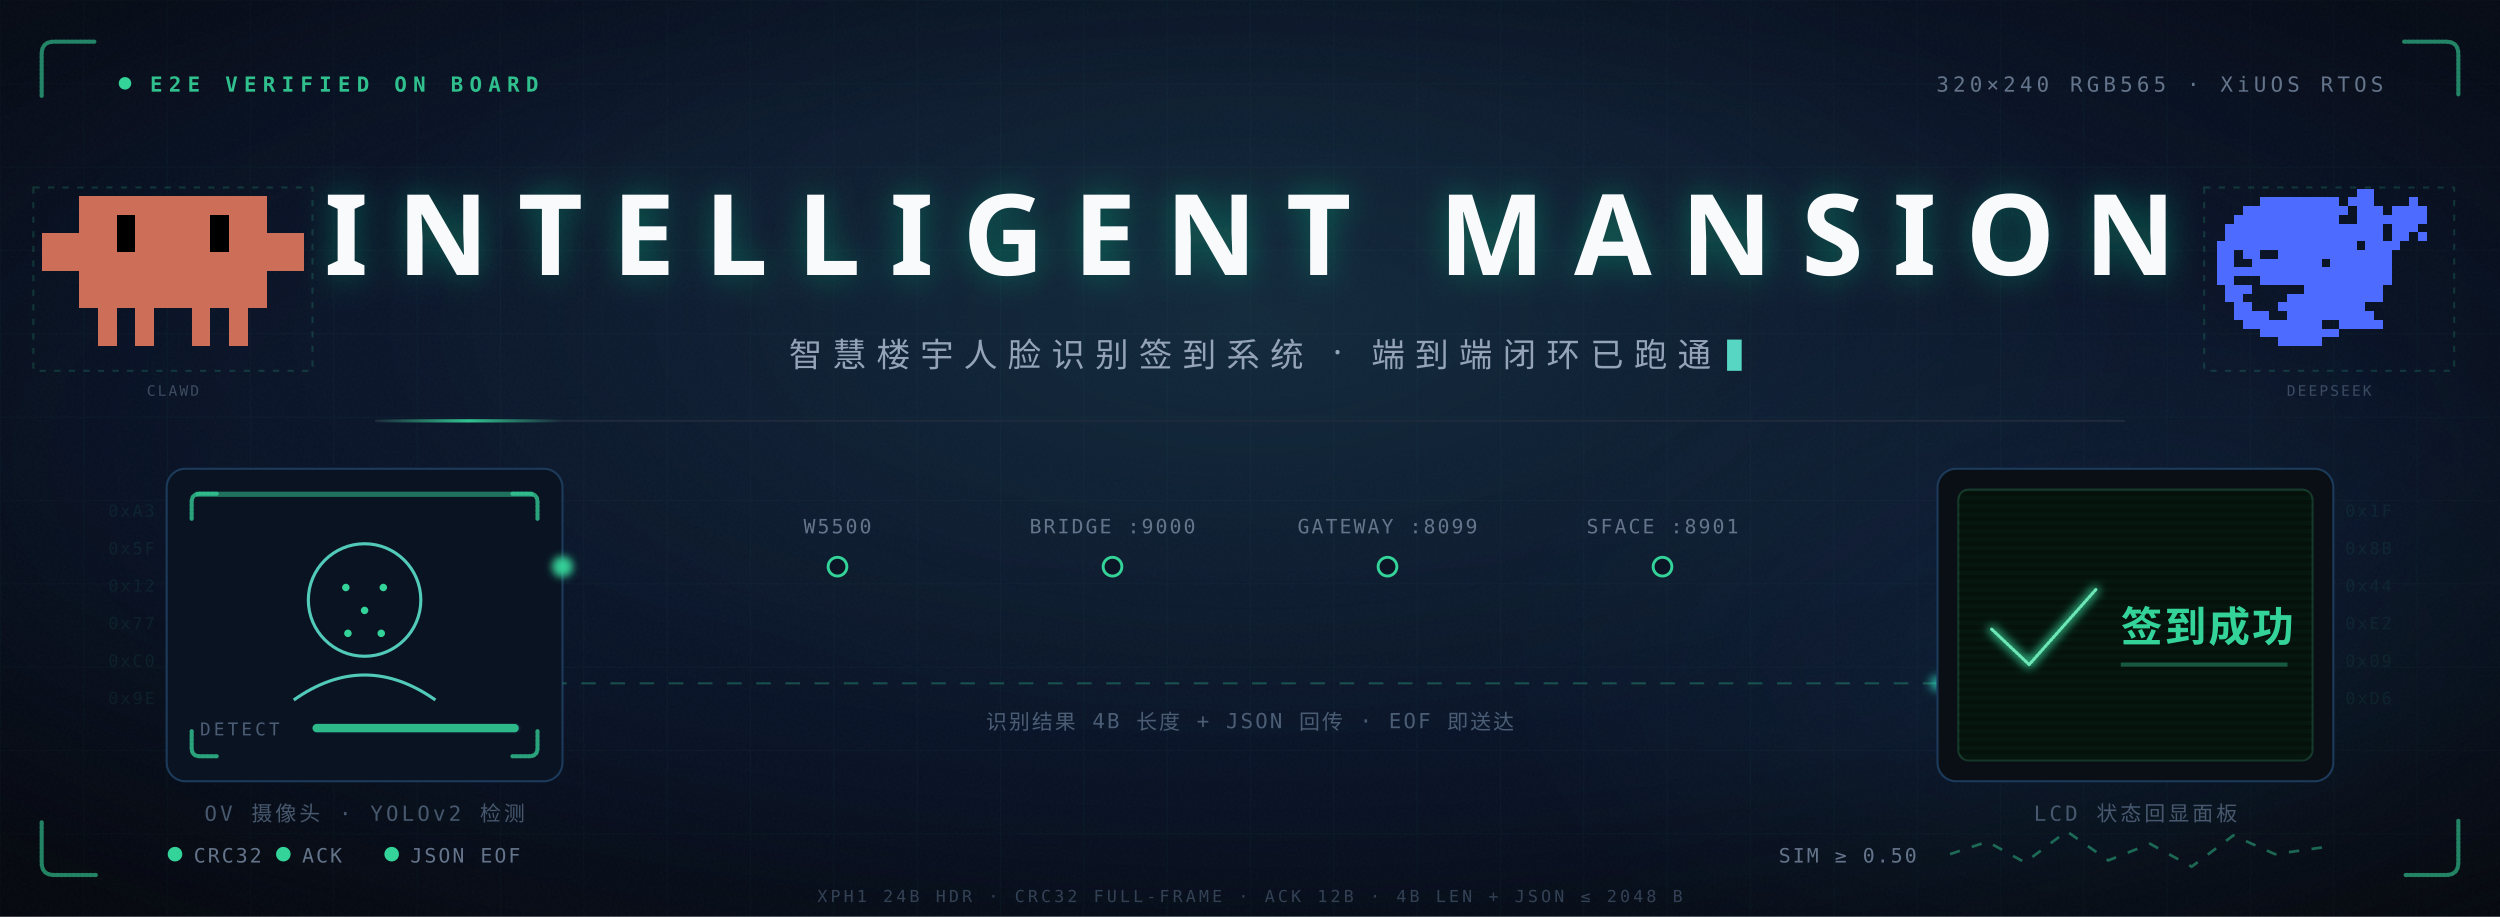
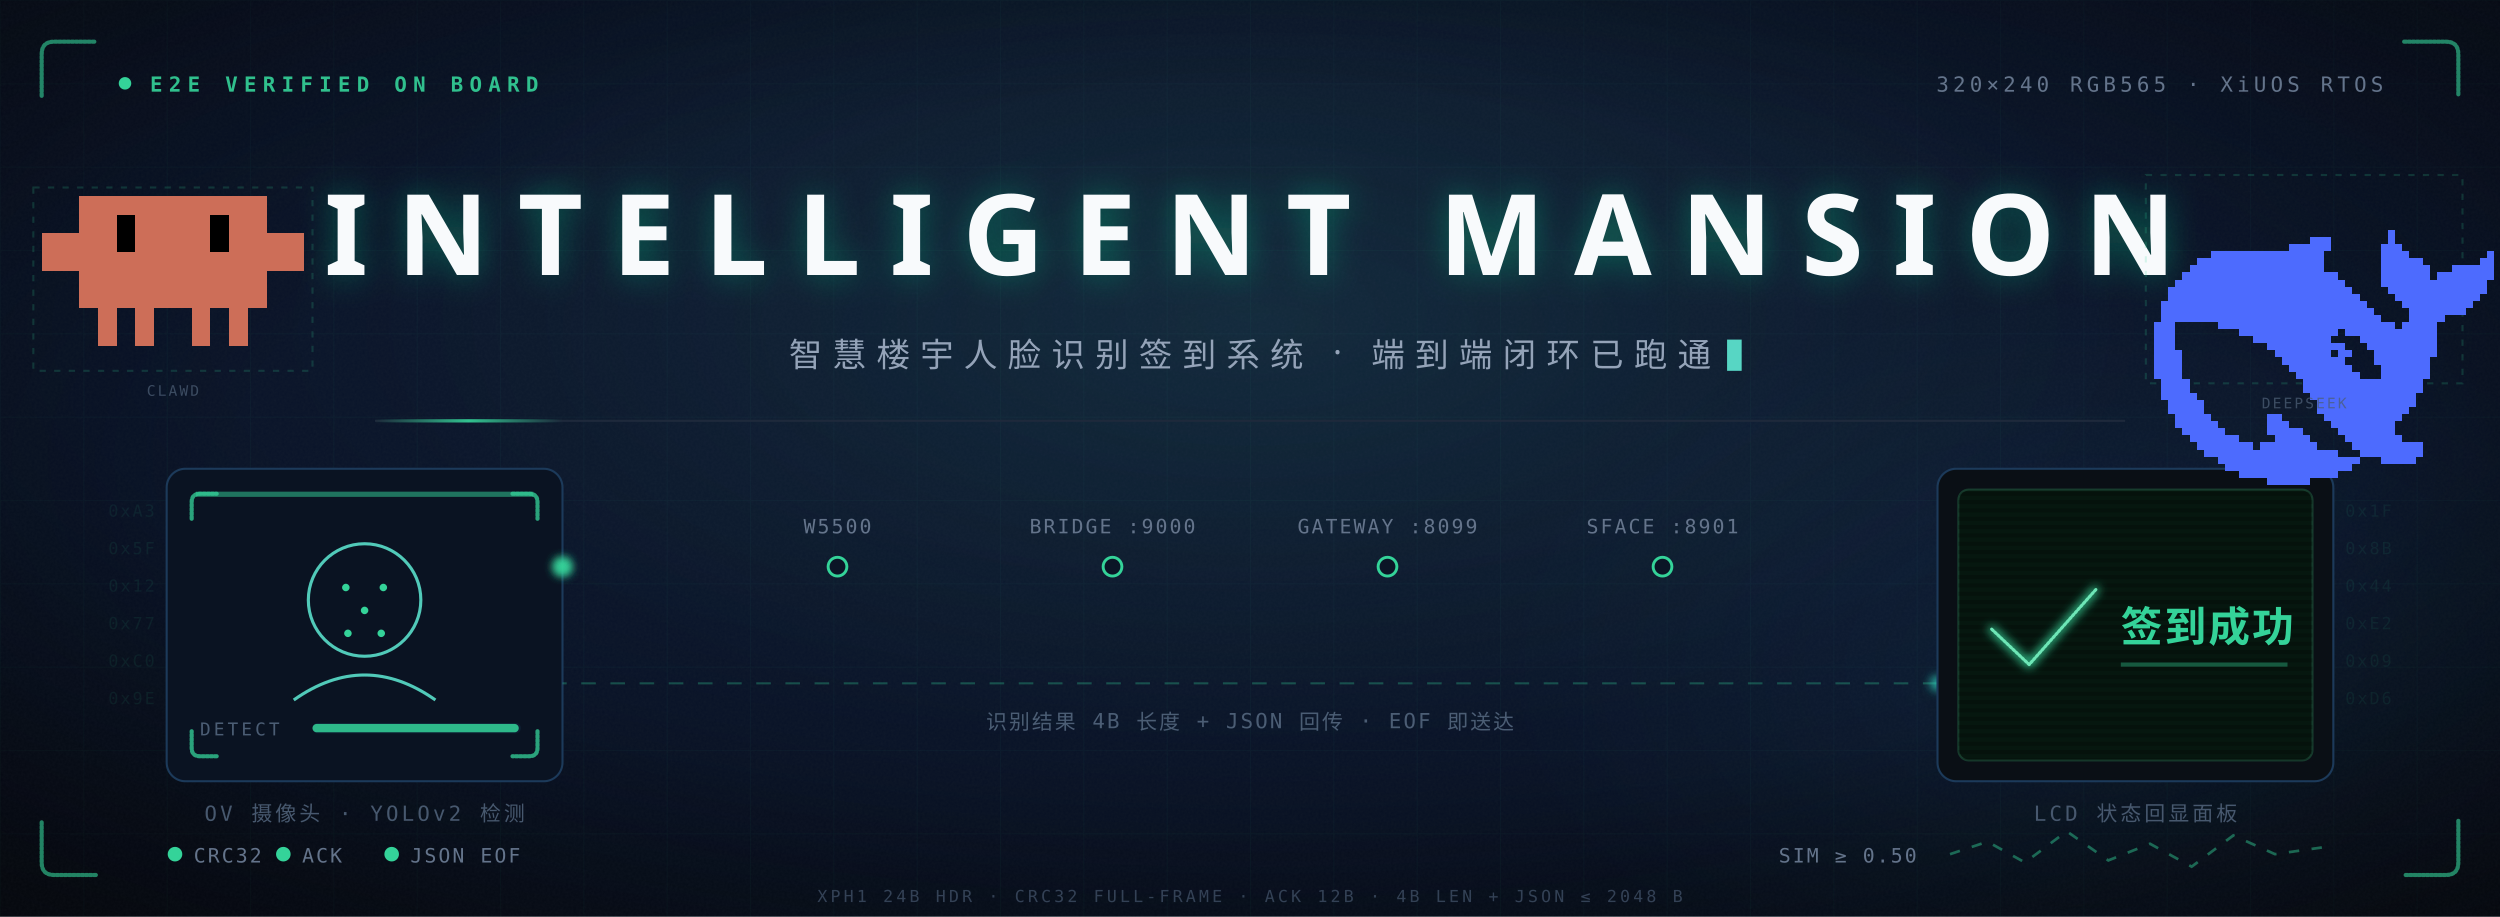
<svg xmlns="http://www.w3.org/2000/svg" viewBox="0 0 1200 440" width="1200" height="440" role="img" aria-label="Intelligent Mansion face check-in pipeline HUD">
  <defs>
    <radialGradient id="bg" cx="50%" cy="36%" r="85%">
      <stop offset="0" stop-color="#0e1a33" />
      <stop offset=".55" stop-color="#081226" />
      <stop offset="1" stop-color="#04070d" />
    </radialGradient>
    <radialGradient id="orbA">
      <stop offset="0" stop-color="#34d399" stop-opacity=".08" />
      <stop offset="1" stop-color="#34d399" stop-opacity="0" />
    </radialGradient>
    <radialGradient id="orbB">
      <stop offset="0" stop-color="#38bdf8" stop-opacity=".06" />
      <stop offset="1" stop-color="#38bdf8" stop-opacity="0" />
    </radialGradient>
    <radialGradient id="vig" cx="50%" cy="50%" r="72%">
      <stop offset=".55" stop-color="#020408" stop-opacity="0" />
      <stop offset="1" stop-color="#020408" stop-opacity=".5" />
    </radialGradient>
    <linearGradient id="rail" x1="0" y1="0" x2="1" y2="0">
      <stop offset="0" stop-color="#1e3a5f" stop-opacity=".15" />
      <stop offset=".5" stop-color="#2dd4bf" stop-opacity=".5" />
      <stop offset="1" stop-color="#1e3a5f" stop-opacity=".15" />
    </linearGradient>
    <linearGradient id="sheenG" x1="0" y1="0" x2="1" y2="0">
      <stop offset="0" stop-color="#34d399" stop-opacity="0" />
      <stop offset=".5" stop-color="#34d399" stop-opacity=".9" />
      <stop offset="1" stop-color="#34d399" stop-opacity="0" />
    </linearGradient>
    <pattern id="grid" width="40" height="40" patternUnits="userSpaceOnUse">
      <path d="M40 0H0v40" fill="none" stroke="#34d399" stroke-opacity=".035" />
    </pattern>
    <pattern id="scan" width="4" height="4" patternUnits="userSpaceOnUse">
      <rect width="4" height="2" fill="#000" opacity=".2" />
    </pattern>
    <filter id="glow" x="-40%" y="-40%" width="180%" height="180%">
      <feGaussianBlur stdDeviation="8" />
    </filter>
    <filter id="soft" x="-80%" y="-80%" width="260%" height="260%">
      <feGaussianBlur stdDeviation="2.4" />
    </filter>
    <filter id="grain" x="0" y="0" width="100%" height="100%">
      <feTurbulence type="fractalNoise" baseFrequency=".8" numOctaves="2" stitchTiles="stitch" />
      <feColorMatrix type="matrix" values="0 0 0 0 1  0 0 0 0 1  0 0 0 0 1  0 0 0 .05 0" />
    </filter>
  </defs>
  <style>
    @keyframes rise   { from { opacity: 0; transform: translateY(14px); } }
    @keyframes glowP  { from { opacity: .3; } to { opacity: .6; } }
    @keyframes blink  { 0%, 54% { opacity: 1; } 55%, 100% { opacity: 0; } }
    @keyframes sheenM { from { transform: translateX(0); } to { transform: translateX(750px); } }
    @keyframes scanM  { from { transform: translateY(0); } to { transform: translateY(96px); } }
    @keyframes lmP    { from { opacity: .25; } to { opacity: 1; } }
    @keyframes pf     { 0% { transform: scaleX(.2); } 14% { transform: scaleX(.36); }
                        28% { transform: scaleX(.52); } 42% { transform: scaleX(.68); }
                        56% { transform: scaleX(.84); } 70%, 100% { transform: scaleX(1); } }
    @keyframes flowR  { from { transform: translateX(0); opacity: 0; } 6% { opacity: 1; }
                        94% { opacity: 1; } to { transform: translateX(660px); opacity: 0; } }
    @keyframes flowL  { from { transform: translateX(0); opacity: 0; } 6% { opacity: 1; }
                        94% { opacity: 1; } to { transform: translateX(-660px); opacity: 0; } }
    @keyframes march  { from { stroke-dashoffset: 0; } to { stroke-dashoffset: -28; } }
    @keyframes marchW { from { stroke-dashoffset: 0; } to { stroke-dashoffset: -22; } }
    @keyframes drawK  { from { stroke-dashoffset: 1; } to { stroke-dashoffset: 0; } }
    @keyframes nodeP  { from { opacity: .7; } to { opacity: 1; } }
    @keyframes lcdP   { from { opacity: .8; } to { opacity: 1; } }
    @keyframes ledP   { from { opacity: .35; } to { opacity: 1; } }
    @keyframes orbA   { from { transform: translate(0, 0); } to { transform: translate(-26px, 14px); } }
    @keyframes orbB   { from { transform: translate(0, 0); } to { transform: translate(24px, -12px); } }

    .rA { animation: rise .9s cubic-bezier(.16,1,.3,1) both; }
    .rB { animation: rise .9s cubic-bezier(.16,1,.3,1) .12s both; }
    .rC { animation: rise .9s cubic-bezier(.16,1,.3,1) .24s both; }
    .rD { animation: rise .9s cubic-bezier(.16,1,.3,1) .36s both; }
    .rE { animation: rise .9s cubic-bezier(.16,1,.3,1) .5s both; }
    .dl1 { stroke-dasharray: 1; animation: drawK 1s cubic-bezier(.65,0,.35,1) .5s both; }
    .dl2 { stroke-dasharray: 1; animation: drawK 1s cubic-bezier(.65,0,.35,1) .6s both; }
    .dl3 { stroke-dasharray: 1; animation: drawK 1s cubic-bezier(.65,0,.35,1) .7s both; }
    .dl4 { stroke-dasharray: 1; animation: drawK 1s cubic-bezier(.65,0,.35,1) .8s both; }
    .dl5 { stroke-dasharray: 1; animation: drawK 1s cubic-bezier(.65,0,.35,1) .95s both; }
    .glowT { animation: glowP 7s ease-in-out infinite alternate; }
    .caret { animation: blink 1.1s steps(1) infinite; }
    .sheen { animation: sheenM 6s ease-in-out infinite alternate; }
    .scanL { animation: scanM 4.8s ease-in-out infinite alternate; }
    .lm  { animation: lmP 2.2s ease-in-out infinite alternate; }
    .lm2 { animation: lmP 2.2s ease-in-out .18s infinite alternate; }
    .lm3 { animation: lmP 2.2s ease-in-out .36s infinite alternate; }
    .lm4 { animation: lmP 2.2s ease-in-out .54s infinite alternate; }
    .lm5 { animation: lmP 2.2s ease-in-out .72s infinite alternate; }
    .pfill { transform-box: fill-box; transform-origin: left center;
             animation: pf 6s steps(1,end) infinite; }
    .fR  { animation: flowR 3.8s linear infinite; }
    .fR2 { animation: flowR 3.8s linear 1.9s infinite; }
    .fL  { animation: flowL 4.4s linear infinite; }
    .march { animation: march 1.3s linear infinite; }
    .node  { animation: nodeP 3.4s ease-in-out infinite alternate; }
    .n2 { animation: nodeP 3.4s ease-in-out .4s infinite alternate; }
    .n3 { animation: nodeP 3.4s ease-in-out .8s infinite alternate; }
    .n4 { animation: nodeP 3.4s ease-in-out 1.2s infinite alternate; }
    .chk  { animation: drawK .7s cubic-bezier(.65,0,.35,1) 1.2s both,
                        glowP 2.6s ease-in-out 2.2s infinite alternate; }
    .chk2 { stroke-dasharray: 1; animation: drawK .7s cubic-bezier(.65,0,.35,1) 1.2s both; }
    .lcd  { animation: lcdP 3.2s ease-in-out infinite alternate; }
    .led  { animation: ledP 1.6s ease-in-out infinite alternate; }
    .le2  { animation: ledP 1.6s ease-in-out .45s infinite alternate; }
    .le3  { animation: ledP 1.6s ease-in-out .9s infinite alternate; }
    .waveF { animation: marchW 1.1s linear infinite; }
    .o1 { animation: orbA 26s ease-in-out infinite alternate; }
    .o2 { animation: orbB 32s ease-in-out -10s infinite alternate; }
    @keyframes bob   { from { transform: translateY(0); } to { transform: translateY(-2.5px); } }
    .bobB { animation: bob 4.4s ease-in-out -1.6s infinite alternate; }

    @media (prefers-reduced-motion: reduce) { * { animation: none !important; } }
  </style>
  <rect width="1200" height="440" fill="url(#bg)" />
  <ellipse class="o1" cx="600" cy="150" rx="430" ry="210" fill="url(#orbA)" />
  <ellipse class="o2" cx="1010" cy="320" rx="290" ry="180" fill="url(#orbB)" />
  <rect width="1200" height="440" fill="url(#grid)" />
  <rect width="1200" height="440" fill="url(#vig)" />
  <rect width="1200" height="440" filter="url(#grain)" opacity=".5" />
  <g fill="none" stroke="#34d399" stroke-width="2" opacity=".6" stroke-linecap="round">
    <path class="dl1" d="M20 46V26q0-6 6-6h20" pathLength="1" stroke-dasharray="1" />
    <path class="dl2" d="M1154 20h20q6 0 6 6v20" pathLength="1" stroke-dasharray="1" />
    <path class="dl3" d="M1180 394v20q0 6-6 6h-20" pathLength="1" stroke-dasharray="1" />
    <path class="dl4" d="M46 420h-20q-6 0-6-6v-20" pathLength="1" stroke-dasharray="1" />
  </g>
  <g font-family="ui-monospace,'Cascadia Mono','JetBrains Mono',Consolas,monospace">
    <g class="rA">
      <circle class="led" cx="60" cy="40" r="3" fill="#34d399" />
      <text x="72" y="44" font-size="10" font-weight="700" letter-spacing="3" fill="#34d399" opacity=".9">E2E VERIFIED ON BOARD</text>
    </g>
    <text class="rA" x="1144" y="44" text-anchor="end" font-size="10" letter-spacing="2" fill="#64748b">320×240 RGB565 · XiUOS RTOS</text>
    <g class="rA" font-family="'Segoe UI',system-ui,'PingFang SC','Microsoft YaHei',sans-serif" font-weight="700" text-anchor="middle" letter-spacing="14" font-size="54">
      <text class="glowT" x="600" y="132" fill="#10b981" opacity=".45" filter="url(#glow)">INTELLIGENT MANSION</text>
      <text x="600" y="132" fill="#f8fafc">INTELLIGENT MANSION</text>
    </g>
    <g class="rB">
      <text x="600" y="176" text-anchor="middle" font-family="'Segoe UI',system-ui,'PingFang SC','Microsoft YaHei',sans-serif" font-size="16" letter-spacing="5" fill="#94a3b8">智慧楼宇人脸识别签到系统 · 端到端闭环已跑通</text>
      <rect class="caret" x="829" y="163" width="7" height="15" fill="#5eead4" opacity=".9" />
    </g>
    <g class="rC">
      <line x1="180" y1="202" x2="1020" y2="202" stroke="#1e293b" stroke-width="1" />
      <rect class="sheen" x="180" y="201.2" width="90" height="1.6" fill="url(#sheenG)" />
    </g>
    <g class="rD">
      <rect x="80" y="225" width="190" height="150" rx="9" fill="#0a1322" stroke="#1c3a5a" />
      <g stroke="#34d399" stroke-width="2" fill="none" opacity=".75" stroke-linecap="round">
        <path class="dl5" d="M92 249V241q0-4 4-4h8" pathLength="1" stroke-dasharray="1" />
        <path class="dl5" d="M246 237h8q4 0 4 4v8" pathLength="1" stroke-dasharray="1" />
        <path class="dl5" d="M258 351v8q0 4-4 4h-8" pathLength="1" stroke-dasharray="1" />
        <path class="dl5" d="M104 363h-8q-4 0-4-4v-8" pathLength="1" stroke-dasharray="1" />
      </g>
      <circle cx="175" cy="288" r="27" fill="none" stroke="#5eead4" stroke-width="1.5" opacity=".85" />
      <path d="M141 336q34-24 68 0" fill="none" stroke="#5eead4" stroke-width="1.5" opacity=".85" />
      <g fill="#34d399">
        <circle class="lm" cx="166" cy="282" r="1.8" />
        <circle class="lm2" cx="184" cy="282" r="1.8" />
        <circle class="lm3" cx="175" cy="293" r="1.8" />
        <circle class="lm4" cx="167" cy="304" r="1.8" />
        <circle class="lm5" cx="183" cy="304" r="1.8" />
      </g>
      <rect class="scanL" x="94" y="236" width="162" height="2.5" fill="#34d399" opacity=".5" />
      <text x="96" y="353" font-size="8.5" letter-spacing="1.5" fill="#4b5d74">DETECT</text>
      <rect x="150" y="347" width="100" height="5" rx="2.5" fill="#0d1f33" />
      <rect class="pfill" x="150" y="347.5" width="99" height="4" rx="2" fill="#34d399" opacity=".85" />
      <text x="175" y="394" text-anchor="middle" font-size="10" letter-spacing="1.5" fill="#47586e">OV 摄像头 · YOLOv2 检测</text>
      <line x1="270" y1="272" x2="930" y2="272" stroke="url(#rail)" stroke-width="1.5" />
      <circle class="node" cx="402" cy="272" r="4.5" fill="#0b1526" stroke="#34d399" stroke-width="1.4" />
      <circle class="n2" cx="534" cy="272" r="4.5" fill="#0b1526" stroke="#34d399" stroke-width="1.4" />
      <circle class="n3" cx="666" cy="272" r="4.5" fill="#0b1526" stroke="#34d399" stroke-width="1.4" />
      <circle class="n4" cx="798" cy="272" r="4.5" fill="#0b1526" stroke="#34d399" stroke-width="1.4" />
      <g font-size="9.5" letter-spacing="1" fill="#64748b" text-anchor="middle">
        <text x="402" y="256">W5500</text>
        <text x="534" y="256">BRIDGE :9000</text>
        <text x="666" y="256">GATEWAY :8099</text>
        <text x="798" y="256">SFACE :8901</text>
      </g>
      <circle class="fR" cx="270" cy="272" r="4" fill="#34d399" filter="url(#soft)" />
      <circle class="fR2" cx="270" cy="272" r="4" fill="#34d399" filter="url(#soft)" />
      <path class="march" d="M930 328H270" fill="none" stroke="#34d399" stroke-opacity=".3" stroke-width="1" stroke-dasharray="7 7" />
      <circle class="fL" cx="930" cy="328" r="3.5" fill="#2dd4bf" opacity=".85" filter="url(#soft)" />
      <text x="600" y="350" text-anchor="middle" font-size="10" letter-spacing="1" fill="#4b5d74">识别结果 4B 长度 + JSON 回传 · EOF 即送达</text>
      <rect x="930" y="225" width="190" height="150" rx="9" fill="#0a0f15" stroke="#1c3a5a" />
      <rect x="940" y="235" width="170" height="130" rx="5" fill="#06170f" stroke="#1b4634" stroke-opacity=".8" />
      <rect x="940" y="235" width="170" height="130" rx="5" fill="url(#scan)" />
      <path class="chk" d="M956 302 974 319 1006 283" pathLength="1" stroke-dasharray="1" fill="none" stroke="#34d399" stroke-width="3.2" stroke-linecap="round" stroke-linejoin="round" filter="url(#soft)" />
      <path class="chk2" d="M956 302 974 319 1006 283" pathLength="1" stroke-dasharray="1" fill="none" stroke="#6ee7b7" stroke-width="1.5" stroke-linecap="round" stroke-linejoin="round" />
      <text class="lcd" x="1018" y="308" font-size="20" font-weight="700" letter-spacing="1" fill="#34d399" font-family="'Microsoft YaHei','PingFang SC','Noto Sans CJK SC',sans-serif">签到成功</text>
      <rect x="1018" y="318" width="80" height="2" fill="#34d399" opacity=".35" />
      <text x="1025" y="394" text-anchor="middle" font-size="10" letter-spacing="1.5" fill="#47586e">LCD 状态回显面板</text>
    </g>
    <g class="rE">
      <g fill="#34d399">
        <circle class="led" cx="84" cy="410" r="3.5" />
        <circle class="le2" cx="136" cy="410" r="3.5" />
        <circle class="le3" cx="188" cy="410" r="3.5" />
      </g>
      <g font-size="9.5" fill="#64748b" letter-spacing="1">
        <text x="93" y="414">CRC32</text>
        <text x="145" y="414">ACK</text>
        <text x="197" y="414">JSON EOF</text>
      </g>
      <text x="920" y="414" text-anchor="end" font-size="9.5" fill="#64748b" letter-spacing="1">SIM ≥ 0.50</text>
      <polyline class="waveF" points="936,410 954,404 972,414 992,399 1012,413 1032,405 1052,416 1072,401 1092,410 1120,406" fill="none" stroke="#34d399" stroke-opacity=".45" stroke-width="1.3" stroke-dasharray="5 6" />
    </g>
    <text class="rE" x="600" y="433" text-anchor="middle" font-size="8" letter-spacing="1.5" fill="#334155">XPH1 24B HDR · CRC32 FULL-FRAME · ACK 12B · 4B LEN + JSON ≤ 2048 B</text>
    <g font-size="8" fill="#34d399" opacity=".08" letter-spacing="1">
      <text x="52" y="248">0xA3</text>
      <text x="52" y="266">0x5F</text>
      <text x="52" y="284">0x12</text>
      <text x="52" y="302">0x77</text>
      <text x="52" y="320">0xC0</text>
      <text x="52" y="338">0x9E</text>
      <text x="1148" y="248" text-anchor="end">0x1F</text>
      <text x="1148" y="266" text-anchor="end">0x8B</text>
      <text x="1148" y="284" text-anchor="end">0x44</text>
      <text x="1148" y="302" text-anchor="end">0xE2</text>
      <text x="1148" y="320" text-anchor="end">0x09</text>
      <text x="1148" y="338" text-anchor="end">0xD6</text>
    </g>
    <g class="rC">
      <rect x="16" y="90" width="134" height="88" fill="none" stroke="#34d399" stroke-opacity=".18" stroke-dasharray="3 4" />
      <g class="cLegs" fill="#CD6E58" shape-rendering="crispEdges">
        <animate attributeName="opacity" values="1;1;0;0;1" keyTimes="0;0.46;0.5;0.92;1" calcMode="discrete" dur="1.3s" repeatCount="indefinite" />
        <rect x="47" y="148" width="9" height="18" />
        <rect x="65" y="148" width="9" height="18" />
        <rect x="92" y="148" width="9" height="18" />
        <rect x="110" y="148" width="9" height="18" />
      </g>
      <g class="cBody">
        <animateTransform attributeName="transform" type="translate" values="0 0; 0 0; 0 18; 0 18; 0 0" keyTimes="0; 0.46; 0.5; 0.92; 1" calcMode="discrete" dur="1.3s" repeatCount="indefinite" />
        <g fill="#CD6E58" shape-rendering="crispEdges">
          <rect x="38" y="94" width="90" height="9" />
          <rect x="38" y="103" width="90" height="9" />
          <rect x="20" y="112" width="126" height="9" />
          <rect x="20" y="121" width="126" height="9" />
          <rect x="38" y="130" width="90" height="9" />
          <rect x="38" y="139" width="90" height="9" />
        </g>
        <g fill="#000000" shape-rendering="crispEdges">
          <animate attributeName="opacity" values="1;1;0;0;1;1" keyTimes="0;0.9;0.91;0.95;0.96;1" calcMode="discrete" dur="4.6s" repeatCount="indefinite" />
          <rect x="56" y="103" width="9" height="18" />
          <rect x="101" y="103" width="9" height="18" />
        </g>
      </g>
      <text x="83" y="190" text-anchor="middle" font-size="7" letter-spacing="1" fill="#4b5d74" opacity=".75">CLAWD</text>
    </g>
    <g class="rC">
-       <rect x="1058" y="90" width="120" height="88" fill="none" stroke="#34d399" stroke-opacity=".18" stroke-dasharray="3 4" />
-       <g transform="translate(1064,78) scale(4.2)">
+       <rect x="1030" y="84" width="152" height="100" fill="none" stroke="#34d399" stroke-opacity=".18" stroke-dasharray="3 4" />
+       <g transform="translate(1034,90) scale(3.4)">
        <g class="wTail" fill="#4D6BFE" shape-rendering="crispEdges">
-           <animateTransform attributeName="transform" type="translate" values="0 0; 0 0; 0 1.75; 0 1.75; 0 0" keyTimes="0; 0.46; 0.5; 0.92; 1" calcMode="discrete" dur="1.15s" repeatCount="indefinite" />
-           <rect x="16" y="3" width="2" height="1" />
-           <rect x="15" y="4" width="3" height="1" />
-           <rect x="22" y="4" width="1" height="1" />
-           <rect x="16" y="5" width="3" height="1" />
-           <rect x="20" y="5" width="4" height="1" />
+           <animateTransform attributeName="transform" type="rotate" values="-14 32 16; -14 32 16; 0 32 16; 14 32 16; 14 32 16; 0 32 16" keyTimes="0;0.3;0.42;0.58;0.88;1" calcMode="discrete" dur="1.6s" repeatCount="indefinite" />
+           <rect x="33" y="6" width="1" height="1" />
+           <rect x="33" y="7" width="1" height="1" />
+           <rect x="32" y="8" width="3" height="1" />
+           <rect x="32" y="9" width="4" height="1" />
+           <rect x="47" y="9" width="1" height="1" />
+           <rect x="32" y="10" width="6" height="1" />
+           <rect x="46" y="10" width="2" height="1" />
+           <rect x="32" y="11" width="7" height="1" />
+           <rect x="42" y="11" width="6" height="1" />
+           <rect x="32" y="12" width="7" height="1" />
+           <rect x="40" y="12" width="8" height="1" />
+           <rect x="32" y="13" width="15" height="1" />
+           <rect x="33" y="14" width="14" height="1" />
+           <rect x="34" y="15" width="12" height="1" />
+           <rect x="35" y="16" width="10" height="1" />
        </g>
        <g fill="#4D6BFE" shape-rendering="crispEdges">
-           <rect x="5" y="4" width="9" height="1" />
-           <rect x="3" y="5" width="12" height="1" />
-           <rect x="2" y="6" width="12" height="1" />
-           <rect x="16" y="6" width="8" height="1" />
-           <rect x="1" y="7" width="18" height="1" />
-           <rect x="20" y="7" width="3" height="1" />
-           <rect x="1" y="8" width="18" height="1" />
-           <rect x="20" y="8" width="2" height="1" />
-           <rect x="23" y="8" width="1" height="1" />
-           <rect x="0" y="9" width="16" height="1" />
-           <rect x="17" y="9" width="4" height="1" />
-           <rect x="0" y="10" width="2" height="1" />
-           <rect x="3" y="10" width="2" height="1" />
-           <rect x="7" y="10" width="13" height="1" />
-           <rect x="0" y="11" width="2" height="1" />
-           <rect x="4" y="11" width="16" height="1" />
-           <rect x="0" y="12" width="20" height="1" />
-           <rect x="0" y="13" width="2" height="1" />
-           <rect x="5" y="13" width="15" height="1" />
-           <rect x="1" y="14" width="3" height="1" />
-           <rect x="10" y="14" width="9" height="1" />
-           <rect x="1" y="15" width="2" height="1" />
-           <rect x="8" y="15" width="11" height="1" />
-           <rect x="2" y="16" width="2" height="1" />
-           <rect x="7" y="16" width="10" height="1" />
-           <rect x="2" y="17" width="4" height="1" />
-           <rect x="8" y="17" width="10" height="1" />
-           <rect x="3" y="18" width="9" height="1" />
-           <rect x="14" y="18" width="5" height="1" />
-           <rect x="5" y="19" width="9" height="1" />
-           <rect x="7" y="20" width="5" height="1" />
+           <rect x="22" y="7" width="3" height="1" />
+           <rect x="19" y="8" width="6" height="1" />
+           <rect x="8" y="9" width="16" height="1" />
+           <rect x="6" y="10" width="18" height="1" />
+           <rect x="5" y="11" width="19" height="1" />
+           <rect x="4" y="12" width="22" height="1" />
+           <rect x="3" y="13" width="24" height="1" />
+           <rect x="2" y="14" width="26" height="1" />
+           <rect x="2" y="15" width="27" height="1" />
+           <rect x="1" y="16" width="29" height="1" />
+           <rect x="1" y="17" width="30" height="1" />
+           <rect x="36" y="17" width="8" height="1" />
+           <rect x="1" y="18" width="31" height="1" />
+           <rect x="36" y="18" width="5" height="1" />
+           <rect x="0" y="19" width="3" height="1" />
+           <rect x="9" y="19" width="25" height="1" />
+           <rect x="35" y="19" width="5" height="1" />
+           <rect x="0" y="20" width="3" height="1" />
+           <rect x="12" y="20" width="14" height="1" />
+           <rect x="27" y="20" width="13" height="1" />
+           <rect x="0" y="21" width="3" height="1" />
+           <rect x="14" y="21" width="11" height="1" />
+           <rect x="29" y="21" width="11" height="1" />
+           <rect x="0" y="22" width="3" height="1" />
+           <rect x="16" y="22" width="11" height="1" />
+           <rect x="30" y="22" width="10" height="1" />
+           <rect x="0" y="23" width="4" height="1" />
+           <rect x="17" y="23" width="8" height="1" />
+           <rect x="26" y="23" width="2" height="1" />
+           <rect x="31" y="23" width="9" height="1" />
+           <rect x="0" y="24" width="4" height="1" />
+           <rect x="18" y="24" width="9" height="1" />
+           <rect x="31" y="24" width="8" height="1" />
+           <rect x="0" y="25" width="4" height="1" />
+           <rect x="19" y="25" width="9" height="1" />
+           <rect x="32" y="25" width="7" height="1" />
+           <rect x="0" y="26" width="4" height="1" />
+           <rect x="20" y="26" width="9" height="1" />
+           <rect x="32" y="26" width="7" height="1" />
+           <rect x="1" y="27" width="4" height="1" />
+           <rect x="21" y="27" width="17" height="1" />
+           <rect x="1" y="28" width="4" height="1" />
+           <rect x="21" y="28" width="17" height="1" />
+           <rect x="1" y="29" width="5" height="1" />
+           <rect x="22" y="29" width="15" height="1" />
+           <rect x="2" y="30" width="5" height="1" />
+           <rect x="23" y="30" width="14" height="1" />
+           <rect x="2" y="31" width="5" height="1" />
+           <rect x="23" y="31" width="13" height="1" />
+           <rect x="3" y="32" width="5" height="1" />
+           <rect x="16" y="32" width="2" height="1" />
+           <rect x="24" y="32" width="11" height="1" />
+           <rect x="3" y="33" width="6" height="1" />
+           <rect x="16" y="33" width="3" height="1" />
+           <rect x="25" y="33" width="9" height="1" />
+           <rect x="4" y="34" width="6" height="1" />
+           <rect x="16" y="34" width="5" height="1" />
+           <rect x="26" y="34" width="8" height="1" />
+           <rect x="5" y="35" width="7" height="1" />
+           <rect x="17" y="35" width="5" height="1" />
+           <rect x="27" y="35" width="8" height="1" />
+           <rect x="6" y="36" width="8" height="1" />
+           <rect x="15" y="36" width="8" height="1" />
+           <rect x="28" y="36" width="10" height="1" />
+           <rect x="7" y="37" width="19" height="1" />
+           <rect x="29" y="37" width="9" height="1" />
+           <rect x="9" y="38" width="20" height="1" />
+           <rect x="32" y="38" width="5" height="1" />
+           <rect x="10" y="39" width="18" height="1" />
+           <rect x="12" y="40" width="14" height="1" />
+           <rect x="16" y="41" width="6" height="1" />
        </g>
-         <rect x="12" y="11" width="1" height="1" fill="#0a1526" shape-rendering="crispEdges" />
-       </g>
-       <text x="1118" y="190" text-anchor="middle" font-size="7" letter-spacing="1" fill="#4b5d74" opacity=".75">DEEPSEEK</text>
+       </g>
+       <text x="1106" y="196" text-anchor="middle" font-size="7" letter-spacing="1" fill="#4b5d74" opacity=".75">DEEPSEEK</text>
    </g>
  </g>
</svg>
